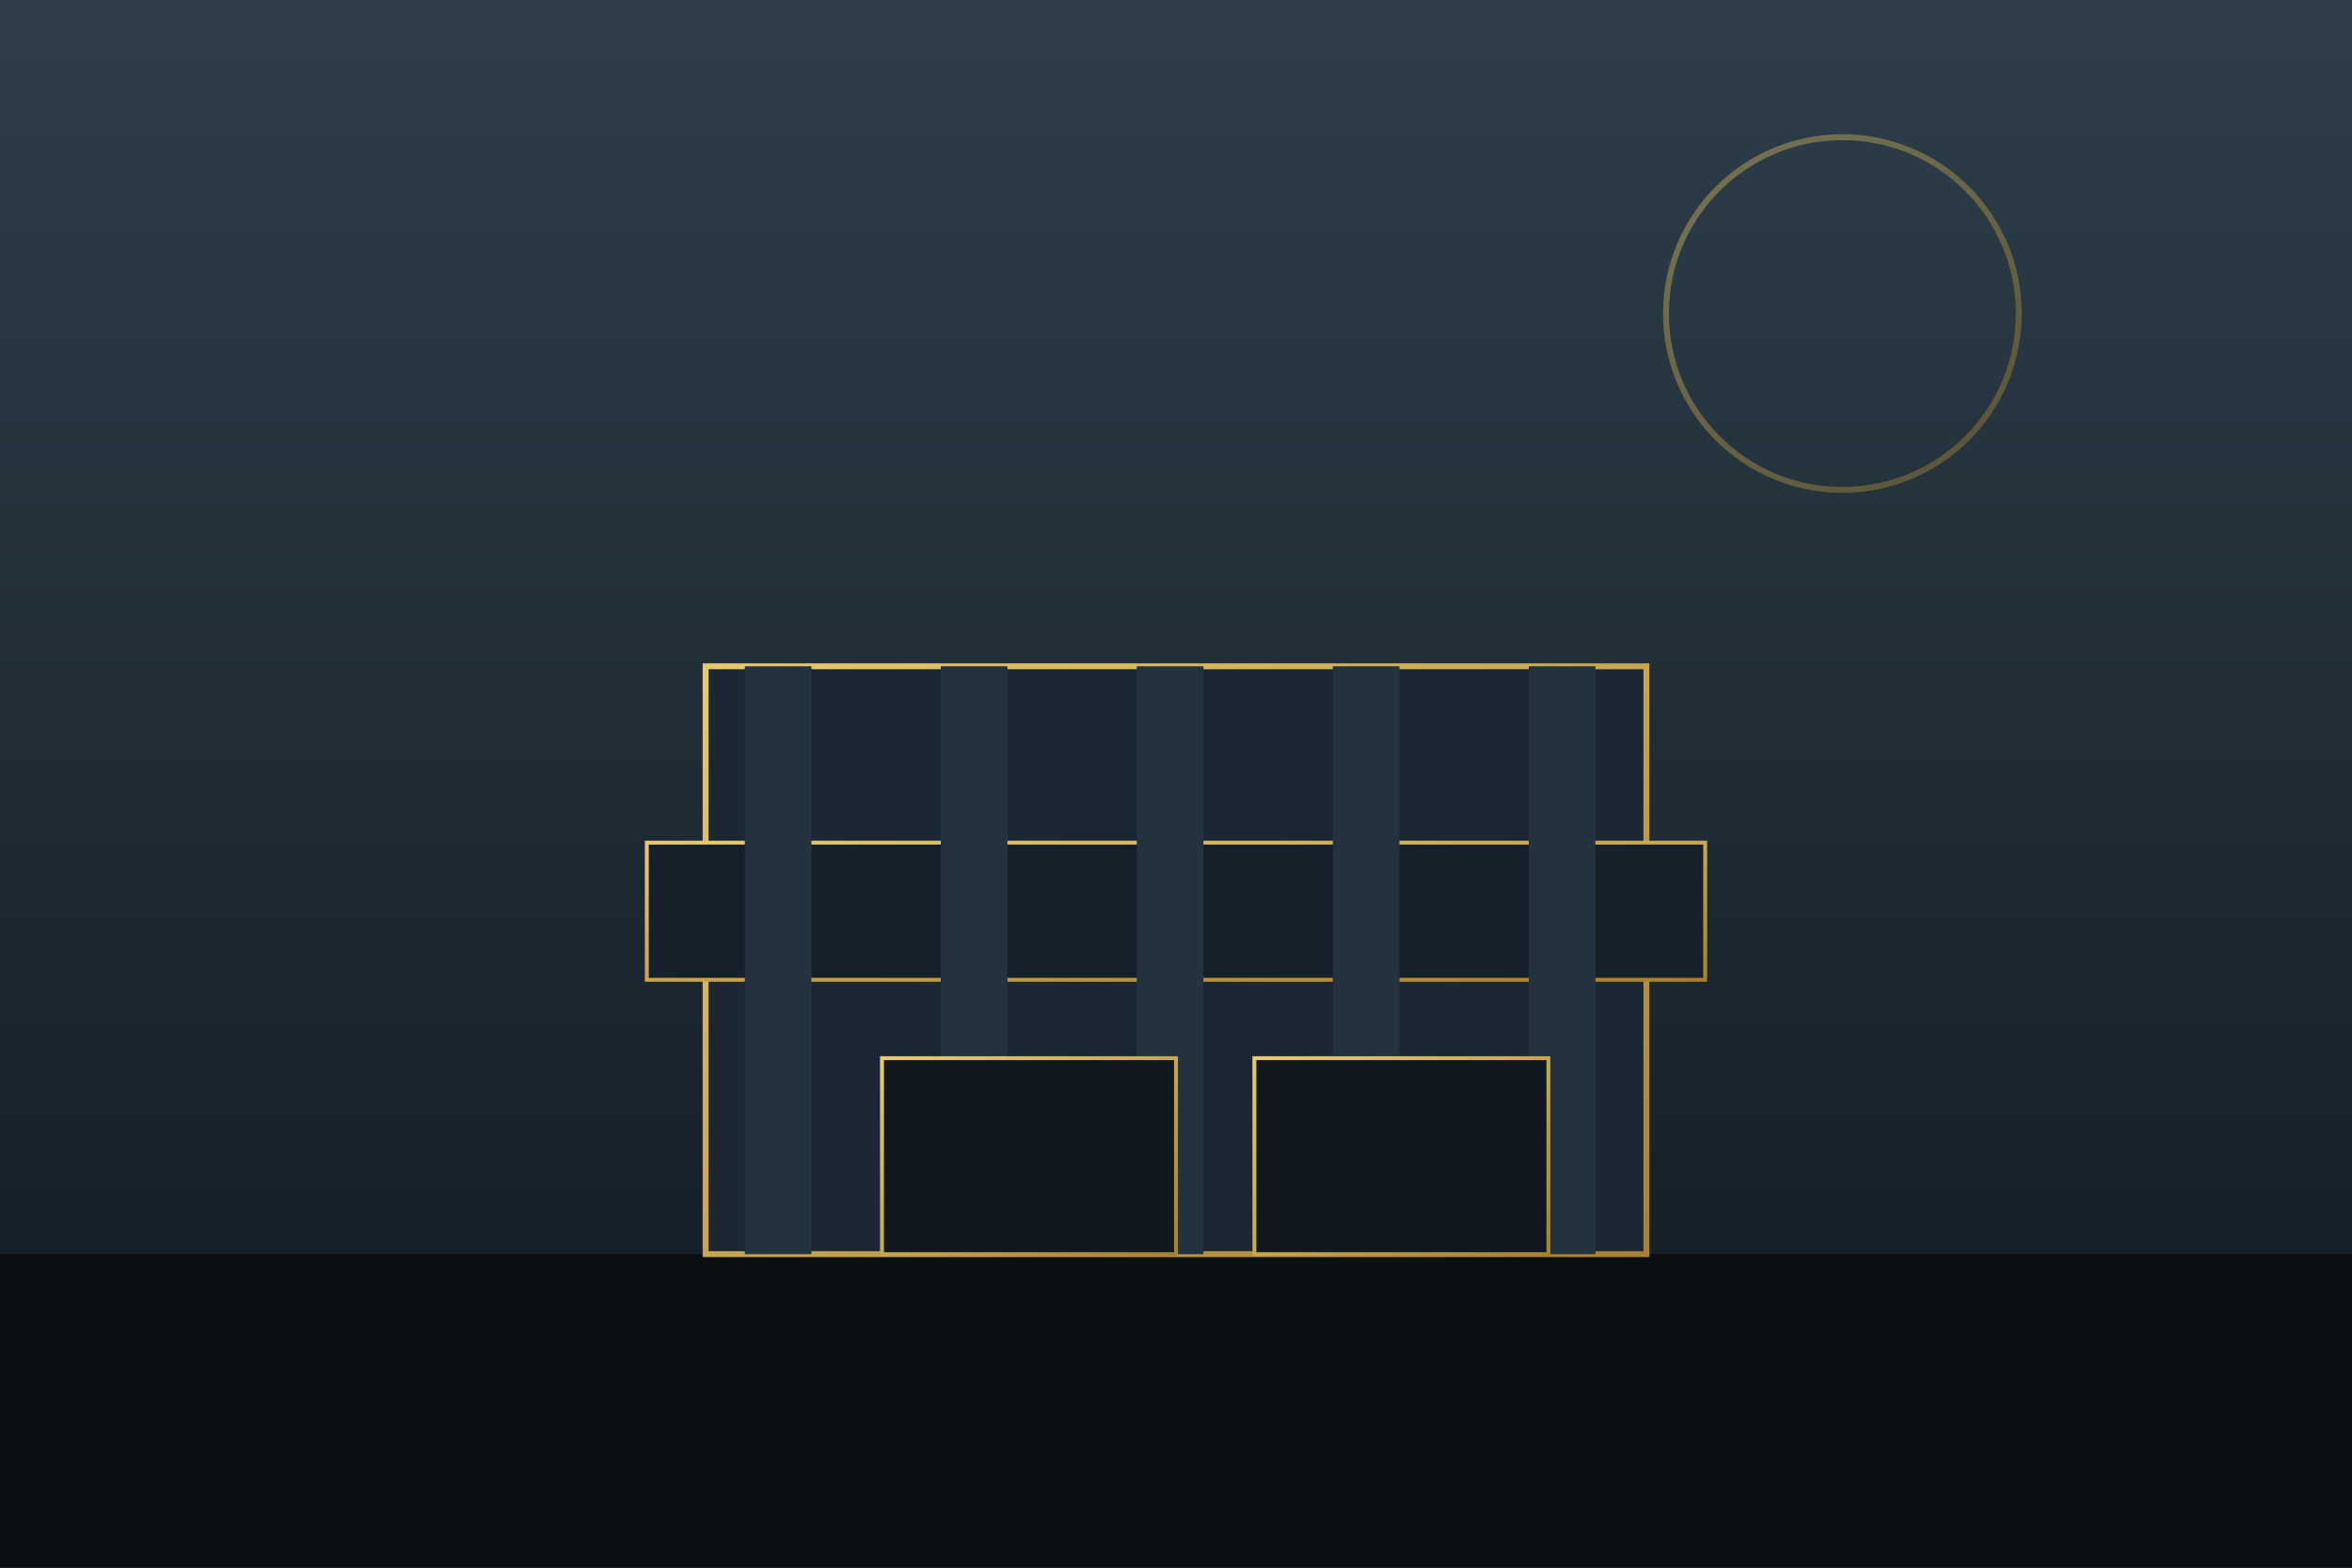
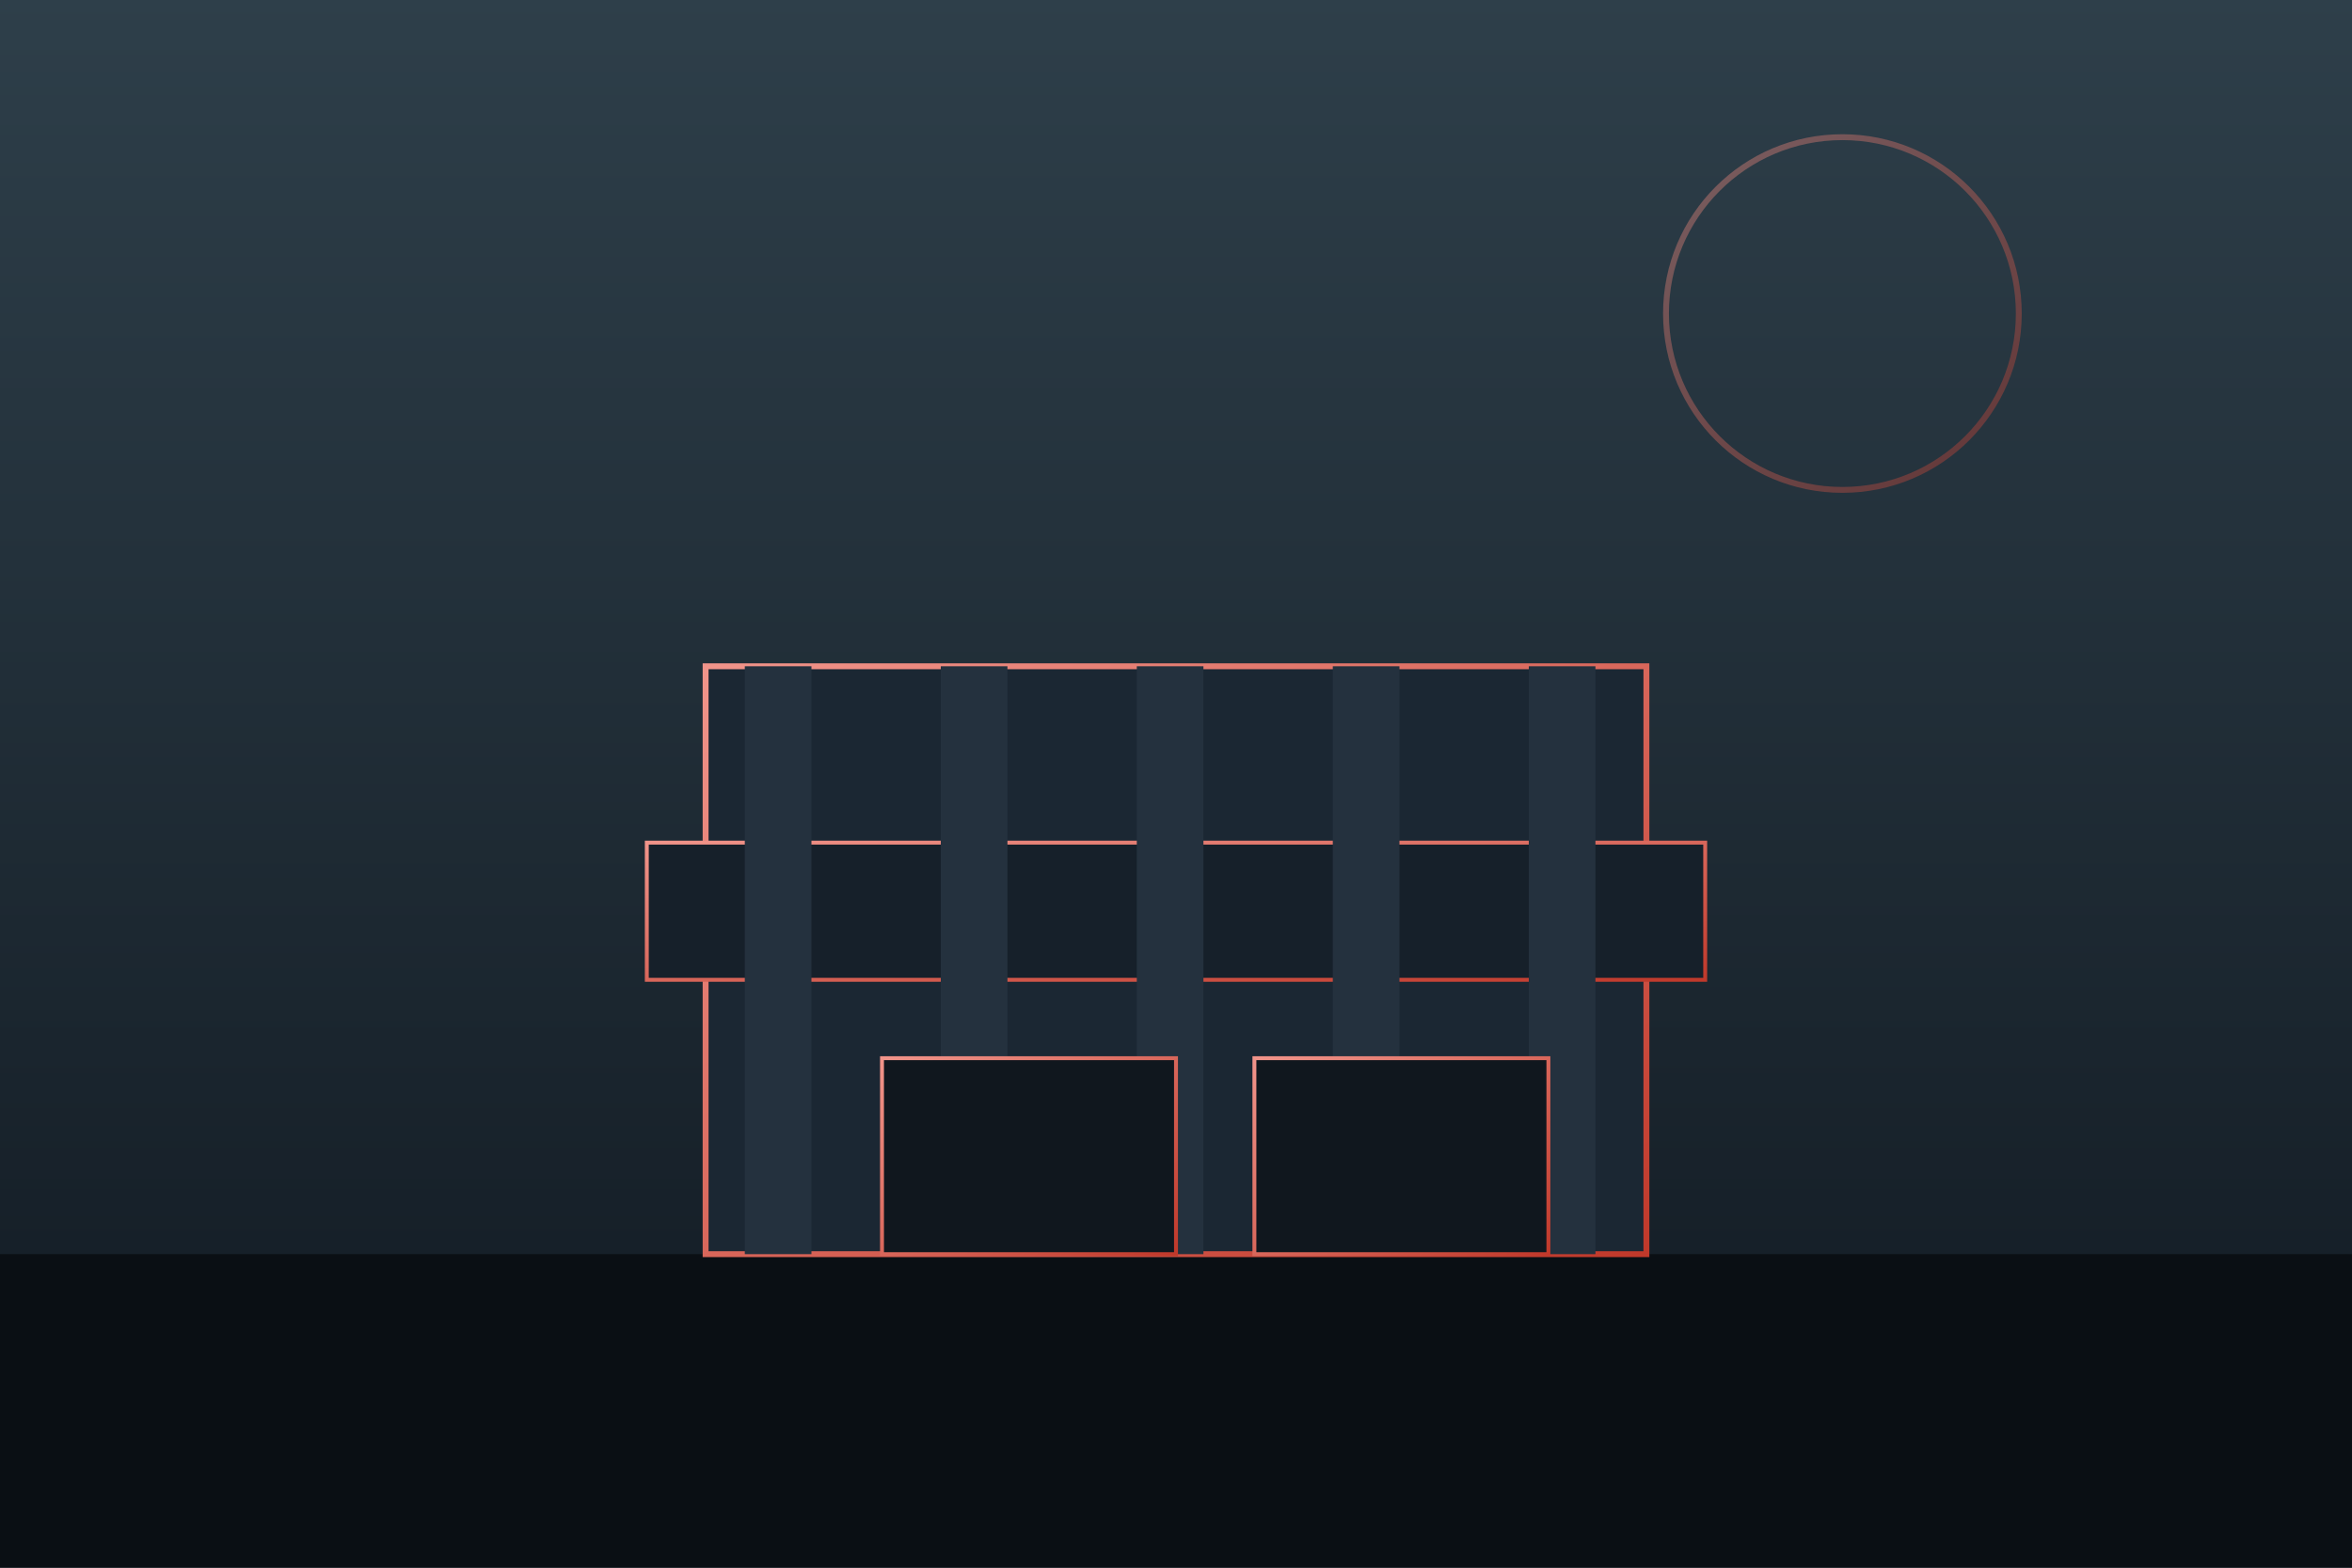
<svg xmlns="http://www.w3.org/2000/svg" width="1200" height="800" viewBox="0 0 1200 800">
  <defs>
    <linearGradient id="bg" x1="0" y1="0" x2="0" y2="1">
      <stop offset="0" stop-color="#2e3f4a" />
      <stop offset="1" stop-color="#101820" />
    </linearGradient>
-     <linearGradient id="gold" x1="0" y1="0" x2="1" y2="1">
-       <stop offset="0" stop-color="#e8c96e" />
-       <stop offset="1" stop-color="#a8812f" />
+     <linearGradient id="red" x1="0" y1="0" x2="1" y2="1">
+       <stop offset="0" stop-color="#f1948a" />
+       <stop offset="1" stop-color="#c0392b" />
    </linearGradient>
  </defs>
  <rect width="1200" height="800" fill="url(#bg)" />
  <rect x="0" y="640" width="1200" height="160" fill="#0a0f14" />
-   <circle cx="940" cy="160" r="90" fill="none" stroke="url(#gold)" stroke-opacity="0.4" stroke-width="3" />
-   <rect x="360" y="340" width="480" height="300" fill="#1b2733" stroke="url(#gold)" stroke-width="3" />
-   <rect x="330" y="430" width="540" height="70" fill="#16202a" stroke="url(#gold)" stroke-width="2" />
+   <circle cx="940" cy="160" r="90" fill="none" stroke="url(#red)" stroke-opacity="0.4" stroke-width="3" />
+   <rect x="360" y="340" width="480" height="300" fill="#1b2733" stroke="url(#red)" stroke-width="3" />
+   <rect x="330" y="430" width="540" height="70" fill="#16202a" stroke="url(#red)" stroke-width="2" />
  <rect x="380" y="340" width="34" height="300" fill="#24313e" />
  <rect x="480" y="340" width="34" height="300" fill="#24313e" />
  <rect x="580" y="340" width="34" height="300" fill="#24313e" />
  <rect x="680" y="340" width="34" height="300" fill="#24313e" />
  <rect x="780" y="340" width="34" height="300" fill="#24313e" />
-   <rect x="450" y="540" width="150" height="100" fill="#10171e" stroke="url(#gold)" stroke-width="2" />
-   <rect x="640" y="540" width="150" height="100" fill="#10171e" stroke="url(#gold)" stroke-width="2" />
+   <rect x="450" y="540" width="150" height="100" fill="#10171e" stroke="url(#red)" stroke-width="2" />
+   <rect x="640" y="540" width="150" height="100" fill="#10171e" stroke="url(#red)" stroke-width="2" />
</svg>
